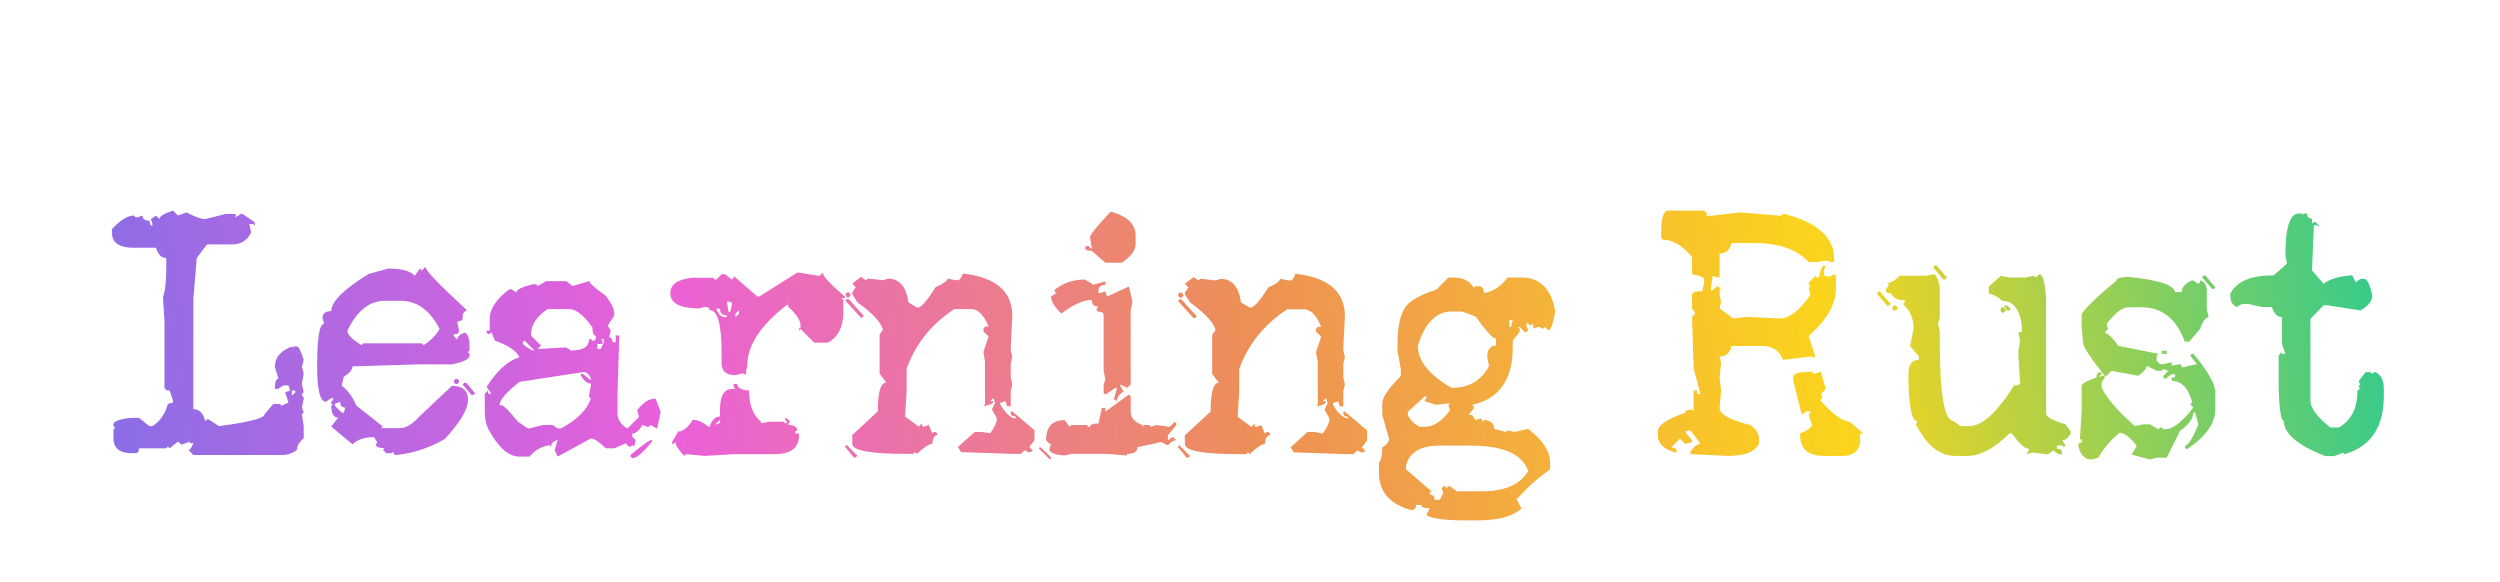
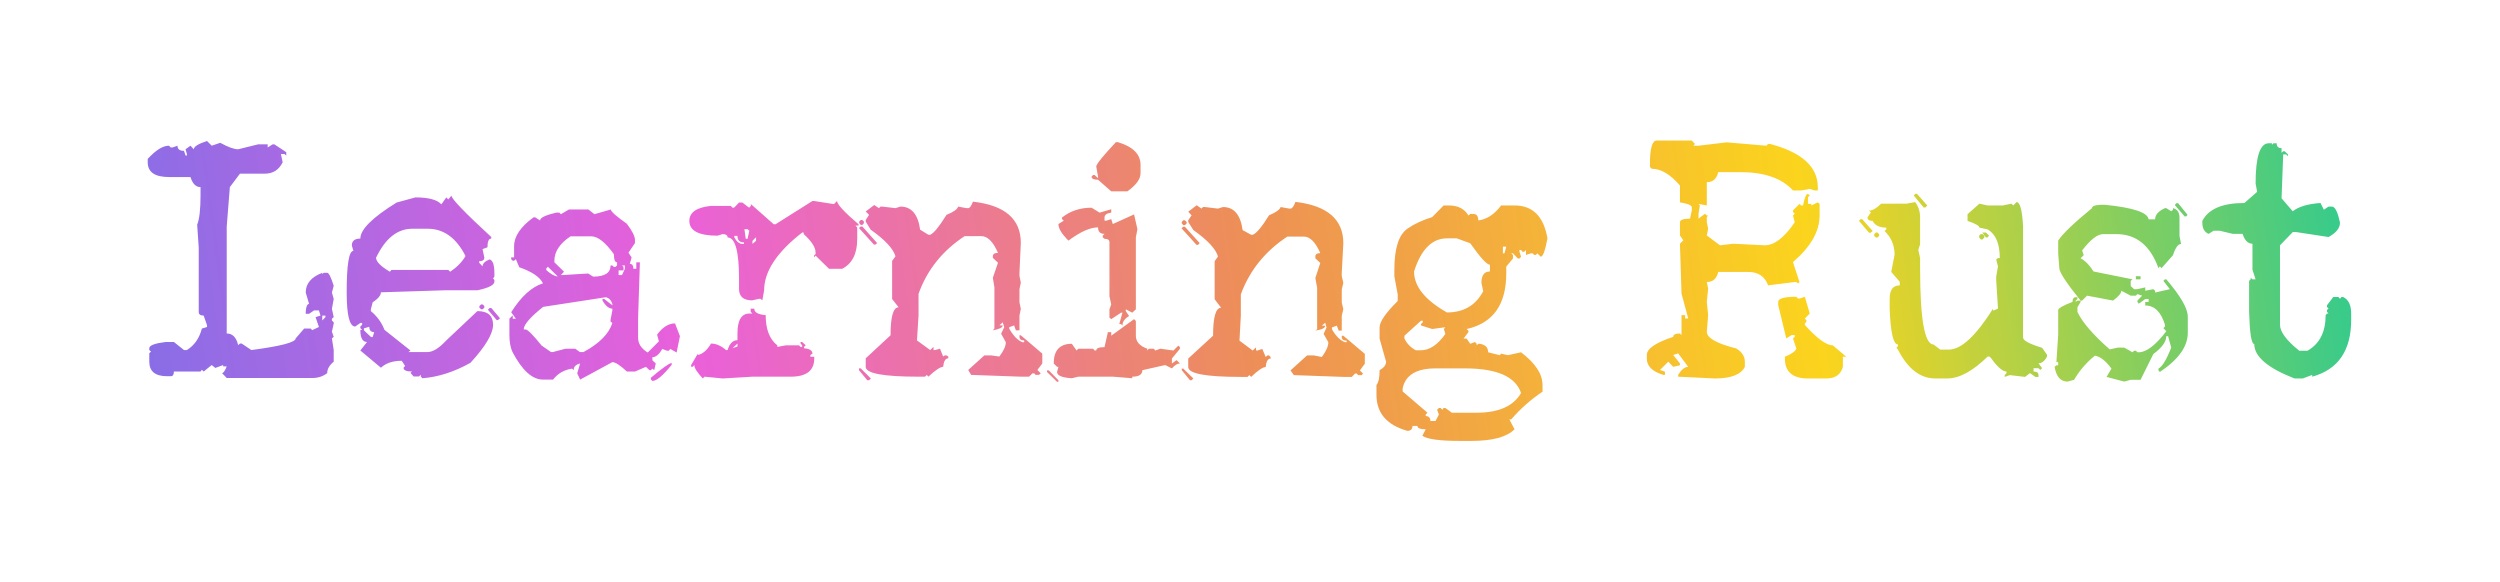
<svg xmlns="http://www.w3.org/2000/svg" version="1.2" viewBox="0 0 1117 260" width="1117" height="260">
  <defs>
    <linearGradient id="P" gradientUnits="userSpaceOnUse" />
-     <linearGradient id="g1" x2="1" href="#P" gradientTransform="matrix(1015.271,-138.349,32.807,240.75,50,232.349)">
+     <linearGradient id="g1" x2="1" href="#P" gradientTransform="matrix(984.408,-134.143,31.824,233.541,66,197.046)">
      <stop stop-color="#866ee7" />
      <stop offset=".25" stop-color="#ea60da" />
      <stop offset=".5" stop-color="#ed8f57" />
      <stop offset=".75" stop-color="#fbd41d" />
      <stop offset="1" stop-color="#2cca91" />
    </linearGradient>
  </defs>
  <style>.a{fill:url(#g1)}</style>
-   <path class="a" d="m77.3 94.1l2.2 2.2 3.9-1.4q5.5 3 8.3 3l9.1-2.3h4.5v1.5l2.3-1.5h0.8l5.4 3.7v1.5l-0.8-0.7h-1.6l0.8 3.8q-2.6 5.3-8.3 5.3h-11.4l-4.6 6.1-1.5 18.2v49.3q4 0 5.3 5.4l0.8-0.8h0.8l4.5 3q20.4-2.7 20.4-5.3l3.9-4.6h3l0.7 0.8 3.1-1.5-1.5-4.5 2.2-0.8-0.7-2.3h-2.3l-2.2 1.5h-1.6v-0.8q0.2-3.7 1.6-3.7l-1.6-5.3q0-6.2 7.6-9.1v0.7l0.7-0.7h1.6q1.1 0 3 6l-0.8 3.1 0.8 3-0.8 4.5 0.8 3.9-0.8 0.7v0.8l0.8 0.8v0.7l-0.8 3.7 0.8 2.3-0.8 0.8 0.8 5.3v5.4q-3 2.5-3 5.2-2.9 2.3-6.9 2.3h-39.4l-2.2-2.3q1 0 2.2-3h-1.6v-0.7l-3.7 1.4-1.6-1.4-3.7 3-0.8-0.8-0.7 0.8h-12.2q0 2.2-1.5 2.2h-1.6q-8.3 0-8.3-6.7v-3.9l0.8-0.8-0.8-0.7v-0.8q0-2 7.6-2.9h3.8l4.6 3.7h1.4q5.1-3.2 6.9-9.9l2.3-0.7v-0.8l-1.5-4.5q-2.3 0-2.3-1.6v-29.5l-0.7-10.7q1.5-3.8 1.5-13.6v-3.8q-3.2 0-4.6-4.6h-9.9q-9.8 0-9.8-6.8v-1.5q5.6-6.1 9.8-6.1l0.8 0.8h0.8l2.3-0.8q0 2.3 3 2.3l0.7 2.2h0.7v-0.7l-0.7-2.2 2.3-1.6 1.5 1.6q0-1.8 6.1-3.8zm54.6 80.4h-1.5v2.3l1.5-1.5zm56.6-53.6l1.5-1.7q0.1 2.3 18.3 19.1v0.7q-1.7 0-1.7 4l-2.3 0.8 0.8 4q0 1.6-2.4 1.6v0.7l1.6 1.7q0-1.9 3.2-3.2 2.3 0.5 2.3 6.4v1.5l-0.7 0.8 0.7 0.8v0.7q0 2.4-7.9 4h-15l-29.4 0.9q0 2.1-3.9 4.7l-0.8 3.2v0.8q4.4 3.6 6.3 8.7l12 9.5-0.9 0.7h8.7q3.7 0 8.7-5.4l14.3-13.5q7.2 0 7.2 6.3 0 6.2-10.4 17.5-11.2 6.3-22.2 7.1l-0.7-0.8v-0.8l-0.8 0.8h-2.5l-1.4-1.6 0.7-0.7q-3.9 0-3.9-1.7l0.7-0.8-1.5-2.4q-6.2 0-9.6 3.2l-9.5-7.9 3.1-4q-3.1 0-3.1-5.5h0.8l-0.8-0.9v-0.7l0.8-0.8v-0.8h-0.8l-2.4 1.6q-3.9 0-3.9-15.8 0-19 3.1-19l-0.7-2.5q0-3.2 3.9-3.2 0-6.3 16.7-16.6l8.7-2.4q9 0 11.9 3.2l2.3-3.2zm-33.3 26.9q0.2 2.8 6.4 6.4l0.7-0.8h26.2l0.8 0.8q4.7-3 7.1-7.2-6.4-12.6-17.4-12.6h-7.1q-10.3 0-16.7 13.4zm48.4 21.5h0.7l0.8 0.7v0.8l-0.8 0.8h-0.7l-0.8-0.8v-0.8zm3.9 1.7h0.8l4 4.7-0.9 0.8h-0.7l-4-4.7zm-55.5 8.6l-2.4 0.8v0.9l3.2 3.1h0.8l0.7-2.3q-2.3 0-2.3-2.5zm88.3-51.8l3.7-2.2h9l2.8 2.2 7.5-2.2q0.1 1.4 7.4 6.6 3.7 5 3.7 7.4v1.5l-2.9 4.4 1.4 2.2-0.8 3q1.6 0 1.6 2.2h1.4v-3h1.6l-0.8 26v8.8q0 4.1 4.4 6.8l5.2-5.2-0.8-3q3.8-5.2 8.2-5.2l2.3 5.9-1.6 7.5-2.9-1.6-0.7 0.8h-0.8l-2.2-0.8q-2.1 3.8-4.5 3.8v1.4l1.5 1.5-0.7 3-0.8-0.7-0.7 0.7h-0.7l-1.6-1.5-5.1 2.2h-3.7q-4.6-4.4-6.7-4.4l-14.8 8.1-1.4-2.9 1.4-4.5q-3 0.7-3 3l-0.7-0.7q-5.5 0.9-8.8 5.1h-4.6q-7.4 0-14-12.5-1.5-3-1.5-8.2v-7.4l1.5-1.5v1.5h1.5l-2.2-3q6.9-10.9 14.7-13.3-2.1-4.3-11-7.4l-1.5-3.7-0.8 0.7h-0.7l-0.7-0.7v-0.8h1.4v-5.2q0-6.8 8.9-13.3h0.8l2.2 1.5q0-1.9 7.4-3.7h1.5zm-3 21.5v0.7l4.4 4.4-1.4 1.5h0.7l11.9-0.7 2.2 1.4q8.1 0 8.1-5.1h0.8l0.7 0.7h0.7l0.8-0.7v-1.5q-1.5 0-1.5-3.7-5.8-8.2-10.4-8.2h-9.6q-7.4 4.9-7.4 11.2zm32.5 2.2h-1.4l0.8 0.7v1.5h-2.3v2.2h1.5l1.4-2.9zm-31 5.1l-4.5-4.5-0.7 0.8v0.8q3.3 2.9 5.2 2.9zm-15.6 24.4h0.8q1.4 0 7.4 7.4l4.4 3h0.8l5.9-1.5h4.4l2.2 1.5h1.6q10.9-5.9 13.3-13.4l-0.8-0.6v-0.8l0.8-4.4v-0.8q-2.4 0-4.5-3.7v-0.7h0.8l3.7 2.9v-0.7q-0.8-2.5-3-3l-28.9 4.4q-8.9 7.1-8.9 10.4zm68.1 15.5v0.8q-5.9 7.4-8.8 7.4l-0.8-0.7v-0.7q8.1-6.8 9.6-6.8zm64.9-74.7h0.7l9.2 1.5 1.5-1.5q0 2.3 9.9 10.7v0.7h-1.5l0.8 0.8v5.4q0 10-6.9 13.7h-6.1l-6.1-6.1-0.8 0.8v-0.8l0.8-0.8v-0.7q0-3.5-5.5-8.4v-0.8h-0.7q-17.6 13.7-17.6 26.8l-0.8 4.5-0.8-0.7h-0.7l-3.1 0.7q-6.1 0-6.1-5.3v-4.6q0-19.1-5.3-19.1 0-1.5-2.4-1.5l-2.2 0.7q-13 0-13-6.8 0-5.9 9.9-6.9h9.2l0.8 0.8h0.7l2.3-2.4h1.5l3.1 2.4 0.8-0.8v-0.8l10.6 9.2h0.8zm-29.9 13h-1.5l0.7 4.5h0.8l0.8-3.8zm-4.6 3.1h-1.5v0.7q1.6 3.1 3.8 3.1h0.7v-0.8q-3 0-3-3zm8.5 0.7l-1.6 1.6v1.5l1.6-1.5zm-2.4 34.4v-1.5h1.6q0 2.6 5.3 3 0 9.7 5.3 13.9v0.7l3.9-0.7h6.1l0.8 0.7h0.7v-0.7l-0.7-0.8v-0.7h0.7l1.6 1.5-0.8 0.7v0.7q3.9 0.3 3.9 2.4l-0.9 0.7v0.8h1.7v0.8q0 8.4-10.8 8.4h-17.6l-13.7 0.8-8.4-0.8-0.8 0.8q-3.9-4.2-3.9-6.2l-0.8 0.8h-0.7v-0.8l3.1-5.3v0.7q3.3-0.7 6.1-5.3 3.4 0 6.9 3h0.7q1.4-4.5 4.6-4.5v-3.1q0-9.2 5.4-9.2h1.5zm-6.1 14.6l-2.3 2.2 2.3-0.8zm108.5-65.4q22.1 2.5 22.1 19l-0.7 13.7v1.5l0.7 3.1-0.7 3v6.1l0.7 3-0.7 3.1v6.8h-1.6l-0.8-2.3-2.3 0.8v0.7q2.9 5 6.1 6.2h0.8v-0.8q-2.2 0-2.2-1.6v-0.7h0.7l9.9 8.4v4.5l-2.3 3 1.5 1.6-0.8 0.7h-1.5l-0.7-0.7h-0.8l-1.5 1.5h-3.8l-22.9-0.8-1.4-2.3 7.5-6.7h3.1l3.8 0.6q3-4 3-6.7l-2.2-3.9 1.4-3-0.7-2.2-1.5 1.4h1.5q0 1.5-4.5 2.3l0.7-0.8v-19l-0.7-4.5 2.3-6.9-2.3-2.2v-0.8q0-1.5 2.3-1.5-3.3-7.7-7.7-7.7h-7.6q-15.4 10.1-21.3 26.6v10l-0.7 11.4 6.1 4.5 1.5-1.5v1.5h0.8l2.2-0.7 1.5 3.7 0.7-0.6h0.8l0.8 0.6v0.8q-1.9 0-2.3 3.9-2 0-6.8 4.5l-0.8-0.8-0.8 0.8h-3q-24.3 0-24.3-4.5v-3.9l11.4-10.6q0-12.9 3.8-12.9l-3-3.9v-17.5l1.5-2.2q-1.5-5.2-11.4-12.2l-2.3-3.7v-0.8l1.5-2.3-1.5-1.6 3.9-3 2.2 1.5 0.7-0.7h0.8l6.1 0.7 2.3-0.7q7.6 0 9.1 10.6l3.8 2.3h0.8q2.5-1 7.5-9.1 4.9-2 5.4-3.8l3.8 0.7h0.8q1.1 0 2.2-3zm-51.7 8.4h0.7l0.8 0.8v0.7l-0.8 0.8h-0.7l-0.7-0.8v-0.7zm0 3h0.7l6.8 7.6-0.8 0.7h-0.6l-6.9-7.6zm-0.8 66.2v-0.8h0.8l4.6 4.6-0.8 0.8h-0.8zm118.4-105.1h0.8q10.5 3.1 10.5 10.6v3.8q0 4-6.1 8.3h-7.4l-6.1-5.3q-3 0-3-1.5l0.7-0.7h0.8l1.5 1.4v-0.7l-0.8-4.6q0-1.6 9.1-11.3zm-11.3 30.2l3.7 2.3 5.4-1.5v1.5q-3.1 0.4-3.1 2.3v1.4h0.8l2.3-0.7 0.7 2.3 9.8-4.5 1.6 6.8-0.8 3.8v33.2l-1.6 1.5-3-1.5v0.8l1.5 2.3q-3 1.7-3 4.4l-0.7-0.7h-0.8l1.5-5.3h-0.7l-4.5 3-0.8-0.7v-3.8l0.8-2.3-0.8-3.7v-25q0-1.5-2.3-1.5l-0.8-0.7v-0.8l0.8-0.8q-3 0-3-3-5.5 0-13.6 6.1l-0.8-0.8q-3.8-4-3.8-6.8l2.4-1.6-0.8-0.7v-0.7q5.7-4.6 13.6-4.6zm9.1 59l10.5-7.6 0.8 0.8v6.8q0 4.2 5.3 6v0.8l0.7-0.8h2.3l0.7 0.8 2.3-0.8 6.1 0.8 2.2-2.2 0.8 0.7v0.7l-3.8 4.6v2.2l2.2-1.5 1.6 1.5q-1.8 0-3.8 2.3l-3-1.5-10.6 2.3q0 3-4.6 3v0.7l-9-0.7h-15.9l-3 0.7q-6.8-0.4-6.8-2.9l0.7-2.3h-0.7l-1.5-1.6q0-9 8.3-9l2.2 3 0.8-0.8h6.8l0.8 0.8h0.7q0-1.5 3.8-1.5l1.5-6.9h1.6zm-29.6 16.7v-0.7h0.8l4.5 4.5v0.7h-0.7zm114.5-78.3q22.1 2.5 22.1 19l-0.7 13.7v1.5l0.7 3.1-0.7 3v6.1l0.7 3-0.7 3.1v6.8h-1.5l-0.8-2.3-2.3 0.8v0.8q2.8 4.9 6.1 6h0.7v-0.7q-2.2 0-2.2-1.6v-0.7h0.7l9.9 8.4v4.5l-2.3 3.1 1.5 1.5-0.7 0.7h-1.6l-0.6-0.7h-0.8l-1.5 1.5h-3.9l-22.8-0.8-1.5-2.2 7.6-6.9h3.1l3.7 0.7q3-4 3-6.8l-2.2-3.8 1.4-3-0.7-2.2-1.5 1.4h1.5q0 1.6-4.5 2.3l0.8-0.7v-19l-0.8-4.6 2.3-6.9-2.3-2.2v-0.8q0-1.5 2.3-1.5-3.3-7.7-7.7-7.7h-7.5q-15.4 10.1-21.4 26.6v10l-0.7 11.4 6.1 4.5 1.6-1.4v1.4h0.7l2.2-0.7 1.5 3.7 0.8-0.7h0.8l0.7 0.7v0.8q-1.9 0-2.3 3.9-2 0-6.7 4.5l-0.8-0.8-0.8 0.8h-3.1q-24.3 0-24.3-4.5v-3.9l11.5-10.6q0-12.9 3.7-12.9l-3-3.9v-17.5l1.5-2.2q-1.5-5.2-11.3-12.2l-2.4-3.7v-0.8l1.6-2.3-1.6-1.6 3.9-3 2.2 1.5 0.7-0.7h0.8l6.1 0.7 2.3-0.7q7.6 0 9.1 10.6l3.9 2.2h0.7q2.6-0.9 7.6-9 4.8-2 5.3-3.8l3.9 0.7h0.7q1.1 0 2.2-3zm-51.7 8.4h0.8l0.8 0.8v0.7l-0.8 0.8h-0.8l-0.7-0.8v-0.7zm0 3h0.7l6.9 7.6-0.8 0.8h-0.7l-6.9-7.7zm-0.7 66.2v-0.8h0.7l4.6 4.6-0.8 0.8h-0.7zm115.4-70.5l5.3-5.4h2.3q6.4 0 9.1 4.6l0.8-0.7h1.5q2.2 0 2.2 3 6-0.8 10.6-6.9h6.2q12.5 0 15.1 15.2-1.5 8.4-3.1 8.4l-1.5-1.5-0.7 0.7h-0.8l-0.7-0.7h-0.8l-2.3 0.7v-2.3l-0.8 0.8h-0.7l-0.7-0.8h-0.8v0.8l0.8 2.3-0.8 0.8h-0.7l-2.3-2.3h-0.8l0.8 0.7v1.6l-3.1 3.7v3.1q0 21.7-18.2 25.7l0.8 0.8v0.7l-2.3 3h1.5l1.6 2.3 2.2-0.8 0.8 0.8v0.8l0.7-0.8h0.8q3.8 0.6 3.8 3.9l5.3 1.4 0.7-0.7 3.1 0.7 6.1-1.4q9.8 7.6 9.8 15.1v3.1q-8.1 5.5-14.4 12.8h-0.8l2.4 4.5q-5.4 5.4-19.8 5.4h-5.3q-14.1 0-17.4-2.4l1.5-3q-3.8 0-3.8-1.5h-2.3q0 2.3-2.3 2.3-14.3-4.1-14.3-16.7v-4.5q1.5-1.6 1.5-6.8 3-1.7 3-3.9l-3-10.6v-5.2q0-3.9 8.3-12.2v-3l-1.5-8.3v-3.1q0-14.7 6-18.9 4.5-3.2 11.4-5.3zm-8.3 25q0 10.3 15.1 18.9 11.6 0 16.7-9.8l-0.8-3.8q0-5.3 3.9-5.3v-3.1q-2.1 0-9.1-9.9l-6.1-2.2h-4.6q-10.3 0-15.1 15.2zm42.4-11.4h-1.5v3.1h0.7zm-39.3 34.1l-7.6 6.9v1.4q1.7 3.5 5.3 5.3h2.3q5.9 0 11.3-7.5l-0.8-2.3 0.8-0.8-6.1 0.8-5.2-1.6v-0.7l0.8-0.8v-0.7zm-8.4 31.1v1.5l11.4 9.8-0.8 0.8v0.7q2.2 0 2.2 2.3h2.3l1.6-3-0.8-2.2 0.8-0.8h0.8l0.7 0.8 0.7-0.8h0.8l3 2.2h11.4q15.2 0 20.5-9.1-3.9-11.3-25.8-11.3h-13.7q-13.1 0-15.1 9.1zm117-114.1h16.2l1.5 1.5-0.7 0.8h2.3l13-1.5 18.3 1.5 0.8-0.8h0.8q22.1 5.8 22.1 20v1.5h-1.5l-2.2-0.7-3.9 0.7h-3.8q-7.7-8.5-24.5-8.5h-10q-1 4.7-5.3 4.7v10.7l-3.8-0.7 0.7 0.7-0.7 3.8v2.3l3-2.3 0.8 0.8h0.7l-0.7 0.8v2.3l0.7 3-0.7 3.1 6.1 4.5 6.1-0.7 14.6 0.7q6.6 0 13.8-10.6l-0.8-3.1 0.8-0.8-0.8-0.8v-0.7l3-3 0.8 0.7h0.8q1-5.4 2.3-5.4l0.8 0.8-0.8 0.8v3.1h1.5v0.7l3-1.5 0.8 0.8v5.3q0 11-12.2 21.5l3 9.2-0.7 0.7-0.8-0.7h-0.7l-12.3 1.5q-2.3-6.2-9.2-6.2h-13.8q-1 4.7-5.3 4.7l0.7 3-0.7 6.1 0.7 6.1-0.7 7.7q0 4.3 13.7 7.7 3.9 2.5 3.9 6.1v2.3q-2.7 5.4-13.8 5.4l-16.9-0.8v-0.8q2.2-3.8 4.6-3.8l-4.6-6.1-2.3 0.7 3.1 3.9v0.8l-3.1 0.7-2.3-2.3-3.8 3.8 2.3 0.8v1.5h-0.8q-7.6-2.3-7.6-7.6v-1.6q0-4.4 12.2-8.4 0-1.5 3.1-1.5l0.7 0.7v-9.2h1.6v1.6h1.5l-3.1-11.5-0.7-23 1.5-1.5-1.5-2.3v-6.1q0-1.6 4.6-1.6l0.8-3.8v-1.5q0-1.3-5.4-2.3v-7.7q-6.6-7.7-13-7.7l-0.8-0.8v-1.5q0-10.7 3-10.7zm64.4 72l0.8 0.8h0.7l2.4-0.8 2.3 7.7-2.3 2.3 0.7 0.8v0.7l-0.7 0.7v0.8q8.5 9.3 12.9 9.3l6.2 5.3h-1.5v4.6q-1.5 5.4-7.7 5.4h-8.4q-10.7 0-10.7-9.2v-0.8q4.8-2 5.3-3.8l-1.5-4.7 0.8-0.7v-0.8h-1.5l-2.4 1.5-3.8-15.3v-1.5q0-2.3 8.4-2.3zm54.8-47.5h0.8l4.7 5.4-0.8 0.9h-0.8l-4.6-5.5zm-4 4.6l4-0.7q2.3 3 2.3 7v12.5l-0.8 2.4 0.8 3.9v4.6q0 35.2 6.2 35.2l3.1 2.3h3.9q8.6 0 20.4-18.8v0.9l2.3-0.9-0.8-13.1v-1.7l0.8-4.7-0.8-3.1 0.8-0.7h0.8q0-10-5.5-13.3l-3.9-0.8q0-1.2-5.4-3.1v-3.1l5.4-4.8 3.9 0.8h7l3.9-0.8 0.8 0.8 1.6-1.5q2.3 0 3 10.9v51.5q0 2 8.7 4.7l2.3 3.2v0.8q-1.6 3.1-3.9 3.1l1.6 2.3-0.8 0.8-0.8-0.8h-2.3v1.5q2.3 0 2.3 1.7v0.8h-1.5l-2.4-1.7-2.3 1.7-7-0.8-2.4 0.8v-0.8l0.8-0.9v-0.8q-2.6 0-7.1-6.2l-0.7-0.7h-0.8q-10.3 10.1-18.7 10.1h-5.5q-10.4 0-17.2-13.3l-0.7-0.8 0.7-0.7v-0.8q-3.2 0-3.8-16.5v-4.6q0-6.2 4.6-6.2v-1.6l-3.9-4.6 1.6-7.9q0-6.5-4.7-10.9l0.8-0.8v-0.8q-4.7 0-6.2-3.1-2.4 0-2.4-1.6l1.5-2.3-0.8-0.8q2.4 0 5.6-3.2zm-21.2 7.1h0.8l4.8 5.5-0.9 0.8h-0.7l-4.7-5.5zm7 6.2h0.8l0.8 0.8v0.8l-0.8 0.7h-0.8l-0.7-0.7v-0.8zm50.7 2.3l-1.6-2.3h1.6l1.5 1.5-0.7 0.8zm-2.4-1.5h0.8l0.8 0.7v0.8l-0.8 0.9h-0.8l-0.7-0.9v-0.8zm90.1-14.2h0.8l4.4 5.3-0.7 0.7h-0.7l-4.5-5.2zm-35.1 0.7h2.2q19.5 2 20.1 6.7h3q0-3.1 4.5-5.2h0.7l2.2 1.5 0.8-0.7v-0.8q3 0.8 3 4.5v8.3l0.8 3.7q-2.1 0-3.8 5.2l-5.2 6-0.8-0.8-0.7 0.8q-5.6-15.7-19.4-15.7h-6q-4 0-9.7 7.5l0.7 2.2-1.5 1.5q3.2 1.6 6 6l18 3.6-0.8 0.8v2.3l1.5 1.5h1.5l3.7-0.8v1.5l3.7-0.7 0.8 0.7v0.8l6.8-1.5-3-3.8 0.7-0.8h0.7q9.8 11.6 9.8 17.3v7.4q0 9.5-12.8 18l-0.7-0.7v-0.8q2.7-1.4 5.9-9.7l-1.4-5.3h-0.8q0 3.9-6 8.3l-5.9 11.9h-4.5l-3 0.8-8.2-2.2 2.3-3.8q-3.9-5.4-7.6-6-5.9 4.8-9.6 11.2l-3 0.8q-4.9 0-6-6.8l0.8-0.7h0.8v-1.5h-0.8l0.8-12.7v-11.2q0-1.4 6.6-3.8 0-2.2 1.5-2.2h0.8v0.8l-0.8 0.7v0.7l0.8-0.7h1.4v0.7l-1.4 2.4v2.2q3.4 7.1 14.9 17.2l3.8-0.8h2.9l3.8 2.2 0.7-0.8h0.8l0.7 0.8h0.7q5.2 0 12.7-9.7l-1.4-1.5 0.7-0.7v-0.8q-2.6-8.9-9-8.9v-1.6h1.5v-1.4h-1.5l-3 2.2-0.7-0.8v-0.7l2.2-2.2-2.2-0.8-0.7 0.8h-2.3l-4.4-2.3q0 1.8-3.8 4.5l-12-2.2-2.2 2.2h-0.8q-9.7-12.1-9.7-14.9l-0.6-6.7v-6q2.9-4.5 15.6-15 0-1.3 3.8-1.5zm16.4 34.3v-1.4h2.2v1.4zm61.2-62.7h1.5v0.8l0.7-0.8h1.5q0 2.3 2.2 2.3v2.2l0.8-0.7h0.7l1.5 1.4v0.8l-0.8-0.8h-1.4v0.8l-0.8 19.4 5.2 6q4-3.2 12.8-3.8l1.5 3.1 2.2-1.5h1.5q2.2 0 3.7 7.4 0 3.8-5.2 6.7l-14.9-2.3h-1.6l-5.9 6.1v36.6q0 4.8 8.9 11.9h3.8q8.3-4.7 8.3-16.4l0.7-0.7h0.7l-0.7-0.8v-0.8l0.7-0.7-0.7-0.7v-0.8l2.9-3.8h2.3l0.7 0.8 0.8-0.8h0.7q3.7 1.7 3.7 7.6v2.9q0 21.3-17.9 26.2v-0.8l-4.4 1.6h-3.8q-18.6-7.2-18.6-15.8-1.9 0-2.3-14.9v-14.2l0.7-0.8v-0.7l0.8 0.7h1.5l-1.5-4.4v-12q-3.1 0-4.5-4.5h-4.4l-6.1-1.4h-2.9l-2.3 1.4q-2.9-1.2-2.9-5.2v-0.8q4.2-8.2 19.4-8.2l5.9-5.2-0.7-3.8q0-18.6 6-18.6z" />
+   <path class="a" d="m92.5 63l2.1 2.1 3.8-1.3q5.3 2.9 8 2.9l8.9-2.2h4.3v1.4l2.2-1.4h0.8l5.3 3.5v1.5l-0.8-0.7h-1.6l0.8 3.7q-2.5 5.1-8 5.1h-11.1l-4.5 6-1.4 17.6v47.8q3.9 0 5.1 5.2l0.8-0.7h0.8l4.3 2.9q19.8-2.6 19.8-5.2l3.8-4.4h2.9l0.7 0.7 3-1.4-1.5-4.4 2.2-0.7-0.7-2.3h-2.2l-2.2 1.5h-1.5v-0.8q0.2-3.6 1.5-3.6l-1.5-5.1q0-6 7.4-8.8v0.6l0.6-0.6h1.6q1.1 0 2.9 5.8l-0.8 3 0.8 2.9-0.8 4.4 0.8 3.7-0.8 0.7v0.8l0.8 0.8v0.6l-0.8 3.6 0.8 2.3-0.8 0.7 0.8 5.2v5.2q-2.9 2.4-2.9 5.1-2.8 2.2-6.7 2.2h-38.2l-2.1-2.2q0.9 0 2.1-3h-1.6v-0.6l-3.5 1.3-1.6-1.3-3.6 2.9-0.8-0.8-0.6 0.8h-11.9q0 2.1-1.4 2.1h-1.6q-8 0-8-6.5v-3.8l0.8-0.7-0.8-0.7v-0.8q0-1.9 7.3-2.8h3.7l4.5 3.6h1.3q5-3.1 6.7-9.6l2.3-0.7v-0.8l-1.5-4.3q-2.2 0-2.2-1.6v-28.6l-0.7-10.4q1.5-3.7 1.5-13.2v-3.6q-3.1 0-4.5-4.5h-9.6q-9.5 0-9.5-6.6v-1.5q5.4-5.9 9.5-5.9l0.8 0.8h0.8l2.2-0.8q0 2.3 2.9 2.3l0.7 2.1h0.6v-0.7l-0.6-2.1 2.2-1.6 1.5 1.6q0-1.8 5.9-3.7zm52.9 78h-1.4v2.2l1.4-1.5zm54.9-51.9l1.4-1.7q0.1 2.2 17.8 18.5v0.7q-1.7 0-1.7 3.9l-2.2 0.8 0.8 3.8q0 1.6-2.3 1.6v0.7l1.5 1.6q0-1.8 3.1-3.1 2.2 0.5 2.2 6.2v1.5l-0.6 0.8 0.6 0.7v0.7q0 2.3-7.6 3.9h-14.6l-28.5 0.9q0 2-3.7 4.5l-0.8 3.1v0.8q4.2 3.5 6.1 8.4l11.6 9.2-0.9 0.7h8.5q3.6 0 8.4-5.2l13.9-13.1q7 0 7 6.1 0 6-10.1 17-10.9 6.1-21.5 6.9l-0.7-0.8v-0.8l-0.8 0.8h-2.4l-1.4-1.6 0.7-0.6q-3.8 0-3.8-1.7l0.7-0.8-1.5-2.3q-6 0-9.3 3.1l-9.2-7.7 3-3.8q-3 0-3-5.4h0.8l-0.8-0.8v-0.7l0.8-0.8v-0.8h-0.8l-2.3 1.6q-3.8 0-3.8-15.3 0-18.5 3-18.5l-0.7-2.4q0-3.1 3.8-3.1 0-6.1 16.2-16.1l8.4-2.3q8.8 0 11.6 3.1l2.2-3.1zm-32.3 26.1q0.2 2.7 6.2 6.2l0.7-0.8h25.4l0.8 0.8q4.5-2.9 6.9-7-6.2-12.2-16.9-12.2h-6.9q-10 0-16.2 13zm47 20.8h0.6l0.8 0.7v0.8l-0.8 0.7h-0.6l-0.8-0.7v-0.8zm3.8 1.6h0.7l3.9 4.6-0.9 0.8h-0.6l-3.9-4.6zm-53.8 8.4l-2.4 0.7v0.9l3.2 3h0.7l0.7-2.2q-2.2 0-2.2-2.4zm85.6-50.3l3.6-2.1h8.7l2.7 2.1 7.3-2.1q0.1 1.4 7.2 6.4 3.6 4.8 3.6 7.2v1.4l-2.9 4.3 1.4 2.1-0.8 2.9q1.6 0 1.6 2.2h1.3v-2.9h1.6l-0.8 25.2v8.5q0 4 4.3 6.6l5-5-0.8-3q3.7-5 8-5l2.2 5.7-1.5 7.3-2.8-1.6-0.7 0.8h-0.8l-2.1-0.8q-2.1 3.7-4.4 3.7v1.4l1.5 1.4-0.7 3-0.8-0.7-0.7 0.7h-0.6l-1.6-1.5-4.9 2.1h-3.6q-4.5-4.2-6.5-4.2l-14.4 7.8-1.3-2.8 1.3-4.4q-2.9 0.7-2.9 3l-0.7-0.7q-5.3 0.8-8.5 4.9h-4.5q-7.1 0-13.5-12.1-1.5-2.9-1.5-8v-7.1l1.5-1.5v1.5h1.4l-2.1-2.9q6.7-10.6 14.2-12.9-2-4.2-10.6-7.2l-1.5-3.6-0.8 0.7h-0.6l-0.7-0.7v-0.8h1.3v-5q0-6.6 8.7-12.9h0.7l2.2 1.4q0-1.8 7.2-3.5h1.4zm-2.9 20.8v0.7l4.3 4.2-1.4 1.5h0.7l11.5-0.7 2.2 1.4q7.8 0 7.8-5h0.8l0.7 0.7h0.6l0.8-0.7v-1.4q-1.4 0-1.4-3.6-5.7-8-10.1-8h-9.3q-7.2 4.8-7.2 10.9zm31.5 2.1h-1.3l0.7 0.7v1.5h-2.2v2.1h1.5l1.3-2.8zm-30 4.9l-4.4-4.3-0.7 0.7v0.8q3.2 2.8 5.1 2.8zm-15.2 23.7h0.8q1.4 0 7.2 7.2l4.2 2.9h0.8l5.7-1.5h4.3l2.1 1.5h1.6q10.6-5.7 12.9-13l-0.8-0.6v-0.8l0.8-4.2v-0.8q-2.3 0-4.4-3.6v-0.7h0.8l3.6 2.8v-0.6q-0.8-2.5-2.9-3l-28 4.3q-8.7 6.9-8.7 10.1zm66.1 15v0.8q-5.8 7.2-8.6 7.2l-0.7-0.7v-0.7q7.8-6.6 9.3-6.6zm62.9-72.4h0.7l8.9 1.4 1.4-1.4q0 2.2 9.6 10.4v0.6h-1.4l0.8 0.8v5.3q0 9.7-6.7 13.2h-5.9l-6-5.9-0.7 0.8v-0.8l0.7-0.7v-0.7q0-3.4-5.3-8.2v-0.7h-0.7q-17 13.2-17 25.9l-0.8 4.4-0.8-0.7h-0.7l-3 0.7q-5.9 0-5.9-5.1v-4.5q0-18.5-5.1-18.5 0-1.5-2.3-1.5l-2.2 0.7q-12.6 0-12.6-6.6 0-5.7 9.6-6.7h8.9l0.8 0.8h0.7l2.2-2.3h1.5l3 2.3 0.8-0.8v-0.8l10.2 9h0.8zm-29 12.6h-1.4l0.6 4.3h0.8l0.8-3.6zm-4.5 3h-1.4v0.6q1.5 3 3.7 3h0.6v-0.7q-2.9 0-2.9-2.9zm8.3 0.6l-1.6 1.6v1.4l1.6-1.4zm-2.4 33.3v-1.4h1.6q0 2.5 5.1 2.9 0 9.4 5.2 13.5v0.7l3.8-0.7h5.9l0.7 0.7h0.7v-0.7l-0.7-0.8v-0.7h0.7l1.6 1.5-0.8 0.7v0.6q3.8 0.3 3.8 2.4l-0.9 0.6v0.8h1.7v0.8q0 8.1-10.5 8.1h-17.1l-13.3 0.8-8.1-0.8-0.8 0.8q-3.8-4.1-3.8-6l-0.7 0.8h-0.7v-0.8l3-5.1v0.6q3.2-0.6 5.9-5.1 3.3 0 6.7 2.9h0.7q1.3-4.4 4.4-4.4v-3q0-8.9 5.3-8.9h1.4zm-5.9 14.2l-2.2 2.1 2.2-0.8zm105.2-63.4q21.4 2.4 21.4 18.4l-0.6 13.3v1.5l0.6 3-0.6 2.9v5.9l0.6 2.9-0.6 3v6.6h-1.6l-0.8-2.2-2.2 0.8v0.6q2.8 4.9 5.9 6.1h0.8v-0.8q-2.1 0-2.1-1.6v-0.7h0.6l9.6 8.2v4.4l-2.2 2.9 1.5 1.5-0.8 0.7h-1.5l-0.6-0.7h-0.8l-1.5 1.5h-3.7l-22.2-0.8-1.3-2.2 7.2-6.5h3.1l3.6 0.5q2.9-3.8 2.9-6.4l-2.1-3.8 1.4-2.9-0.7-2.2-1.5 1.4h1.5q0 1.4-4.4 2.2l0.7-0.8v-18.4l-0.7-4.3 2.3-6.7-2.3-2.2v-0.7q0-1.5 2.3-1.5-3.2-7.5-7.5-7.5h-7.4q-14.9 9.8-20.6 25.8v9.7l-0.7 11.1 5.9 4.3 1.5-1.4v1.4h0.7l2.2-0.6 1.4 3.5 0.7-0.5h0.8l0.8 0.5v0.8q-1.9 0-2.3 3.8-1.9 0-6.6 4.4l-0.7-0.8-0.8 0.8h-2.9q-23.6 0-23.6-4.4v-3.8l11.1-10.3q0-12.5 3.6-12.5l-2.9-3.7v-17l1.5-2.1q-1.5-5.1-11.1-11.9l-2.2-3.6v-0.7l1.5-2.3-1.5-1.5 3.8-2.9 2.1 1.4 0.7-0.7h0.8l5.9 0.7 2.2-0.7q7.4 0 8.8 10.3l3.7 2.3h0.8q2.4-1 7.3-8.9 4.7-1.9 5.2-3.7l3.7 0.7h0.8q1 0 2.1-2.9zm-50.1 8.2h0.7l0.7 0.7v0.7l-0.7 0.8h-0.7l-0.7-0.8v-0.7zm0 2.9h0.7l6.6 7.4-0.8 0.7h-0.6l-6.7-7.4zm-0.8 64.2v-0.8h0.8l4.5 4.5-0.8 0.8h-0.8zm114.8-101.9h0.8q10.2 3 10.2 10.2v3.7q0 3.9-5.9 8.1h-7.2l-5.9-5.2q-2.9 0-2.9-1.4l0.7-0.7h0.7l1.5 1.4v-0.7l-0.8-4.5q0-1.5 8.8-10.9zm-10.9 29.3l3.6 2.2 5.2-1.5v1.5q-3 0.4-3 2.2v1.4h0.8l2.2-0.7 0.7 2.2 9.5-4.3 1.5 6.6-0.7 3.6v32.2l-1.6 1.5-2.9-1.5v0.8l1.5 2.2q-3 1.7-3 4.3l-0.6-0.7h-0.8l1.4-5.1h-0.6l-4.4 2.9-0.8-0.7v-3.7l0.8-2.2-0.8-3.6v-24.2q0-1.5-2.2-1.5l-0.8-0.7v-0.7l0.8-0.8q-2.9 0-2.9-2.9-5.3 0-13.2 5.9l-0.8-0.8q-3.7-3.9-3.7-6.6l2.4-1.5-0.8-0.7v-0.7q5.5-4.4 13.2-4.4zm8.8 57.2l10.2-7.4 0.8 0.8v6.6q0 4 5.1 5.8v0.8l0.7-0.8h2.2l0.7 0.8 2.2-0.8 5.9 0.8 2.2-2.2 0.7 0.7v0.7l-3.6 4.4v2.2l2.1-1.5 1.5 1.5q-1.7 0-3.6 2.2l-3-1.5-10.2 2.3q0 2.9-4.5 2.9v0.7l-8.7-0.7h-15.4l-2.9 0.7q-6.6-0.4-6.6-2.8l0.6-2.3h-0.6l-1.5-1.5q0-8.8 8.1-8.8l2.1 3 0.8-0.8h6.6l0.7 0.8h0.7q0-1.5 3.7-1.5l1.5-6.7h1.5zm-28.7 16.2v-0.7h0.8l4.3 4.4v0.7h-0.6zm111-76q21.4 2.5 21.4 18.5l-0.7 13.2v1.5l0.7 3-0.7 2.9v5.9l0.7 2.9-0.7 3v6.6h-1.4l-0.8-2.2-2.2 0.8v0.8q2.7 4.7 5.9 5.8h0.7v-0.7q-2.2 0-2.2-1.6v-0.6h0.7l9.6 8.1v4.4l-2.2 3 1.4 1.4-0.6 0.7h-1.6l-0.6-0.7h-0.8l-1.4 1.5h-3.8l-22.1-0.8-1.5-2.1 7.4-6.7h3l3.6 0.7q2.9-3.9 2.9-6.6l-2.1-3.7 1.3-2.9-0.6-2.1-1.5 1.3h1.5q0 1.6-4.4 2.2l0.8-0.6v-18.5l-0.8-4.4 2.2-6.7-2.2-2.1v-0.8q0-1.5 2.2-1.5-3.2-7.4-7.4-7.4h-7.3q-14.9 9.8-20.8 25.8v9.6l-0.6 11.1 5.9 4.4 1.5-1.4v1.4h0.7l2.1-0.7 1.5 3.6 0.8-0.7h0.7l0.7 0.7v0.7q-1.8 0-2.2 3.8-1.9 0-6.5 4.4l-0.8-0.8-0.8 0.8h-3q-23.5 0-23.5-4.4v-3.8l11.1-10.2q0-12.5 3.6-12.5l-2.9-3.8v-17l1.5-2.1q-1.5-5.1-11-11.8l-2.3-3.6v-0.8l1.5-2.2-1.5-1.6 3.8-2.9 2.1 1.5 0.7-0.7h0.8l5.9 0.7 2.2-0.7q7.4 0 8.8 10.3l3.8 2.1h0.7q2.5-0.9 7.3-8.7 4.7-2 5.2-3.7l3.8 0.7h0.6q1.1 0 2.2-3zm-50.1 8.2h0.7l0.8 0.8v0.6l-0.8 0.8h-0.7l-0.7-0.8v-0.6zm0 2.9h0.7l6.6 7.3-0.7 0.8h-0.7l-6.7-7.4zm-0.7 64.1v-0.7h0.7l4.5 4.4-0.8 0.8h-0.7zm111.9-68.4l5.1-5.2h2.3q6.2 0 8.8 4.5l0.8-0.7h1.4q2.2 0 2.2 2.9 5.8-0.8 10.2-6.7h6q12.2 0 14.7 14.7-1.5 8.2-3 8.2l-1.5-1.5-0.7 0.7h-0.7l-0.7-0.7h-0.8l-2.2 0.7v-2.2l-0.8 0.8h-0.7l-0.7-0.8h-0.7v0.8l0.7 2.2-0.7 0.8h-0.7l-2.2-2.3h-0.8l0.8 0.7v1.6l-3 3.6v3q0 21-17.7 24.9l0.8 0.8v0.6l-2.2 2.9h1.4l1.6 2.3 2.1-0.8 0.8 0.8v0.7l0.7-0.7h0.7q3.7 0.6 3.7 3.8l5.2 1.3 0.6-0.7 3 0.7 5.9-1.3q9.6 7.3 9.6 14.6v3q-7.9 5.3-14 12.4h-0.8l2.3 4.4q-5.2 5.2-19.2 5.2h-5.1q-13.7 0-16.9-2.3l1.5-2.9q-3.7 0-3.7-1.5h-2.2q0 2.2-2.3 2.2-13.8-3.9-13.8-16.1v-4.4q1.4-1.6 1.4-6.6 2.9-1.6 2.9-3.8l-2.9-10.3v-5q0-3.8 8.1-11.8v-2.9l-1.5-8.1v-3q0-14.2 5.8-18.3 4.4-3.1 11.1-5.2zm-8.1 24.3q0 10 14.7 18.3 11.2 0 16.2-9.5l-0.8-3.7q0-5.1 3.8-5.1v-3q-2 0-8.8-9.6l-6-2.2h-4.4q-10 0-14.7 14.8zm41.2-11.1h-1.5v3h0.7zm-38.1 33.1l-7.4 6.7v1.3q1.7 3.4 5.1 5.2h2.3q5.7 0 10.9-7.3l-0.7-2.2 0.7-0.8-5.9 0.8-5-1.6v-0.6l0.8-0.8v-0.7zm-8.2 30.2v1.4l11.1 9.5-0.8 0.8v0.7q2.1 0 2.1 2.2h2.3l1.5-2.9-0.8-2.1 0.8-0.8h0.8l0.7 0.8 0.6-0.8h0.8l2.9 2.1h11.1q14.7 0 19.8-8.8-3.7-11-25-11h-13.2q-12.8 0-14.7 8.9zm113.5-110.7h15.7l1.4 1.5-0.7 0.8h2.3l12.6-1.5 17.7 1.5 0.8-0.8h0.8q21.4 5.6 21.4 19.4v1.4h-1.5l-2.1-0.7-3.8 0.7h-3.7q-7.4-8.2-23.7-8.2h-9.7q-1 4.5-5.1 4.5v10.4l-3.7-0.7 0.6 0.7-0.6 3.7v2.2l2.9-2.2 0.8 0.8h0.6l-0.6 0.7v2.3l0.6 2.9-0.6 3 5.9 4.4 5.9-0.7 14.1 0.7q6.4 0 13.4-10.3l-0.8-3 0.8-0.8-0.8-0.8v-0.7l2.9-2.9 0.8 0.7h0.8q1-5.2 2.2-5.2l0.8 0.8-0.8 0.7v3h1.5v0.7l2.9-1.4 0.8 0.7v5.2q0 10.6-11.9 20.8l2.9 8.9-0.6 0.7-0.8-0.7h-0.7l-11.9 1.5q-2.2-6-8.9-6h-13.4q-1 4.5-5.1 4.5l0.6 2.9-0.6 6 0.6 5.9-0.6 7.4q0 4.2 13.2 7.5 3.8 2.4 3.8 5.9v2.3q-2.6 5.2-13.4 5.2l-16.4-0.8v-0.8q2.2-3.6 4.5-3.6l-4.5-6-2.2 0.7 3 3.8v0.8l-3 0.7-2.2-2.3-3.7 3.7 2.2 0.8v1.4h-0.7q-7.4-2.2-7.4-7.3v-1.6q0-4.2 11.8-8.1 0-1.5 3-1.5l0.7 0.7v-8.9h1.6v1.5h1.4l-3-11.1-0.7-22.3 1.5-1.5-1.5-2.2v-5.9q0-1.6 4.5-1.6l0.8-3.7v-1.4q0-1.3-5.3-2.2v-7.5q-6.4-7.5-12.6-7.5l-0.8-0.8v-1.4q0-10.4 3-10.4zm62.4 69.8l0.8 0.8h0.6l2.4-0.8 2.2 7.5-2.2 2.2 0.7 0.8v0.7l-0.7 0.7v0.7q8.2 9.1 12.5 9.1l6 5.1h-1.5v4.5q-1.4 5.2-7.4 5.2h-8.2q-10.3 0-10.3-8.9v-0.8q4.6-1.9 5.1-3.7l-1.5-4.5 0.8-0.7v-0.8h-1.4l-2.4 1.5-3.6-14.9v-1.4q0-2.3 8.1-2.3zm53.1-46h0.8l4.6 5.2-0.8 0.9h-0.8l-4.4-5.3zm-3.9 4.4l3.9-0.7q2.2 2.9 2.2 6.8v12.1l-0.8 2.4 0.8 3.7v4.5q0 34.1 6 34.1l3 2.3h3.8q8.3 0 19.8-18.3v0.9l2.2-0.9-0.8-12.7v-1.6l0.8-4.6-0.8-3 0.8-0.7h0.8q0-9.6-5.4-12.8l-3.7-0.8q0-1.2-5.3-3v-3l5.3-4.7 3.7 0.8h6.8l3.8-0.8 0.8 0.8 1.5-1.5q2.3 0 2.9 10.6v49.9q0 2 8.5 4.6l2.2 3.1v0.8q-1.5 3-3.8 3l1.6 2.2-0.8 0.8-0.8-0.8h-2.2v1.5q2.2 0 2.2 1.6v0.8h-1.4l-2.4-1.7-2.2 1.7-6.8-0.8-2.3 0.8v-0.8l0.8-0.9v-0.7q-2.6 0-6.9-6l-0.7-0.7h-0.8q-10 9.8-18.1 9.8h-5.3q-10.1 0-16.7-12.9l-0.7-0.8 0.7-0.7v-0.8q-3.1 0-3.7-16v-4.4q0-6 4.5-6v-1.6l-3.8-4.4 1.5-7.7q0-6.3-4.5-10.6l0.8-0.7v-0.8q-4.6 0-6.1-3-2.3 0-2.3-1.6l1.5-2.2-0.8-0.8q2.3 0 5.4-3.1zm-20.5 6.9h0.7l4.7 5.3-0.9 0.8h-0.7l-4.5-5.3zm6.8 6h0.8l0.7 0.8v0.7l-0.7 0.7h-0.8l-0.7-0.7v-0.7zm49.2 2.2l-1.6-2.2h1.6l1.4 1.4-0.7 0.8zm-2.3-1.5h0.8l0.8 0.7v0.8l-0.8 0.9h-0.8l-0.7-0.9v-0.8zm87.4-13.8h0.8l4.2 5.2-0.6 0.7h-0.7l-4.4-5.1zm-34 0.7h2.1q18.9 1.9 19.5 6.5h2.9q0-3 4.4-5h0.6l2.2 1.4 0.8-0.7v-0.7q2.9 0.7 2.9 4.3v8.1l0.7 3.6q-2 0-3.6 5l-5.1 5.8-0.8-0.8-0.6 0.8q-5.5-15.2-18.8-15.2h-5.9q-3.8 0-9.4 7.3l0.7 2.1-1.4 1.4q3.1 1.6 5.8 5.9l17.4 3.5-0.8 0.7v2.3l1.5 1.4h1.5l3.5-0.8v1.5l3.6-0.7 0.8 0.7v0.8l6.6-1.5-2.9-3.7 0.7-0.7h0.6q9.6 11.2 9.6 16.7v7.2q0 9.2-12.5 17.5l-0.6-0.7v-0.8q2.6-1.4 5.7-9.4l-1.4-5.1h-0.8q0 3.7-5.8 8l-5.7 11.5h-4.4l-2.9 0.8-7.9-2.1 2.2-3.7q-3.8-5.2-7.4-5.8-5.7 4.6-9.3 10.8l-2.9 0.8q-4.7 0-5.8-6.6l0.8-0.7h0.8v-1.4h-0.8l0.8-12.3v-10.9q0-1.3 6.4-3.7 0-2.1 1.4-2.1h0.8v0.8l-0.8 0.7v0.6l0.8-0.6h1.4v0.6l-1.4 2.4v2.1q3.3 6.9 14.4 16.7l3.7-0.8h2.8l3.7 2.1 0.7-0.7h0.8l0.7 0.7h0.6q5.1 0 12.3-9.4l-1.3-1.4 0.7-0.7v-0.8q-2.6-8.6-8.8-8.6v-1.6h1.5v-1.3h-1.5l-2.9 2.1-0.6-0.8v-0.6l2.1-2.2-2.1-0.7-0.7 0.7h-2.3l-4.2-2.2q0 1.7-3.7 4.4l-11.6-2.2-2.2 2.2h-0.7q-9.5-11.8-9.5-14.5l-0.5-6.5v-5.8q2.8-4.4 15.1-14.5 0-1.3 3.7-1.5zm15.9 33.3v-1.4h2.1v1.4zm59.4-60.8h1.4v0.7l0.7-0.7h1.4q0 2.2 2.2 2.2v2.1l0.7-0.7h0.7l1.5 1.4v0.8l-0.8-0.8h-1.4v0.8l-0.7 18.8 5 5.8q3.9-3.1 12.4-3.7l1.5 3 2.1-1.4h1.5q2.1 0 3.6 7.2 0 3.6-5.1 6.4l-14.4-2.2h-1.6l-5.7 5.9v35.5q0 4.7 8.6 11.6h3.7q8.1-4.6 8.1-15.9l0.6-0.7h0.7l-0.7-0.8v-0.8l0.7-0.7-0.7-0.6v-0.8l2.8-3.7h2.3l0.7 0.8 0.7-0.8h0.7q3.6 1.7 3.6 7.4v2.8q0 20.6-17.4 25.4v-0.8l-4.2 1.6h-3.7q-18-7-18-15.4-1.9 0-2.3-14.4v-13.8l0.7-0.7v-0.7l0.8 0.7h1.4l-1.4-4.3v-11.6q-3 0-4.4-4.4h-4.3l-5.9-1.4h-2.8l-2.2 1.4q-2.8-1.2-2.8-5v-0.8q4.1-8 18.8-8l5.7-5-0.7-3.7q0-18 5.9-18z" />
</svg>
